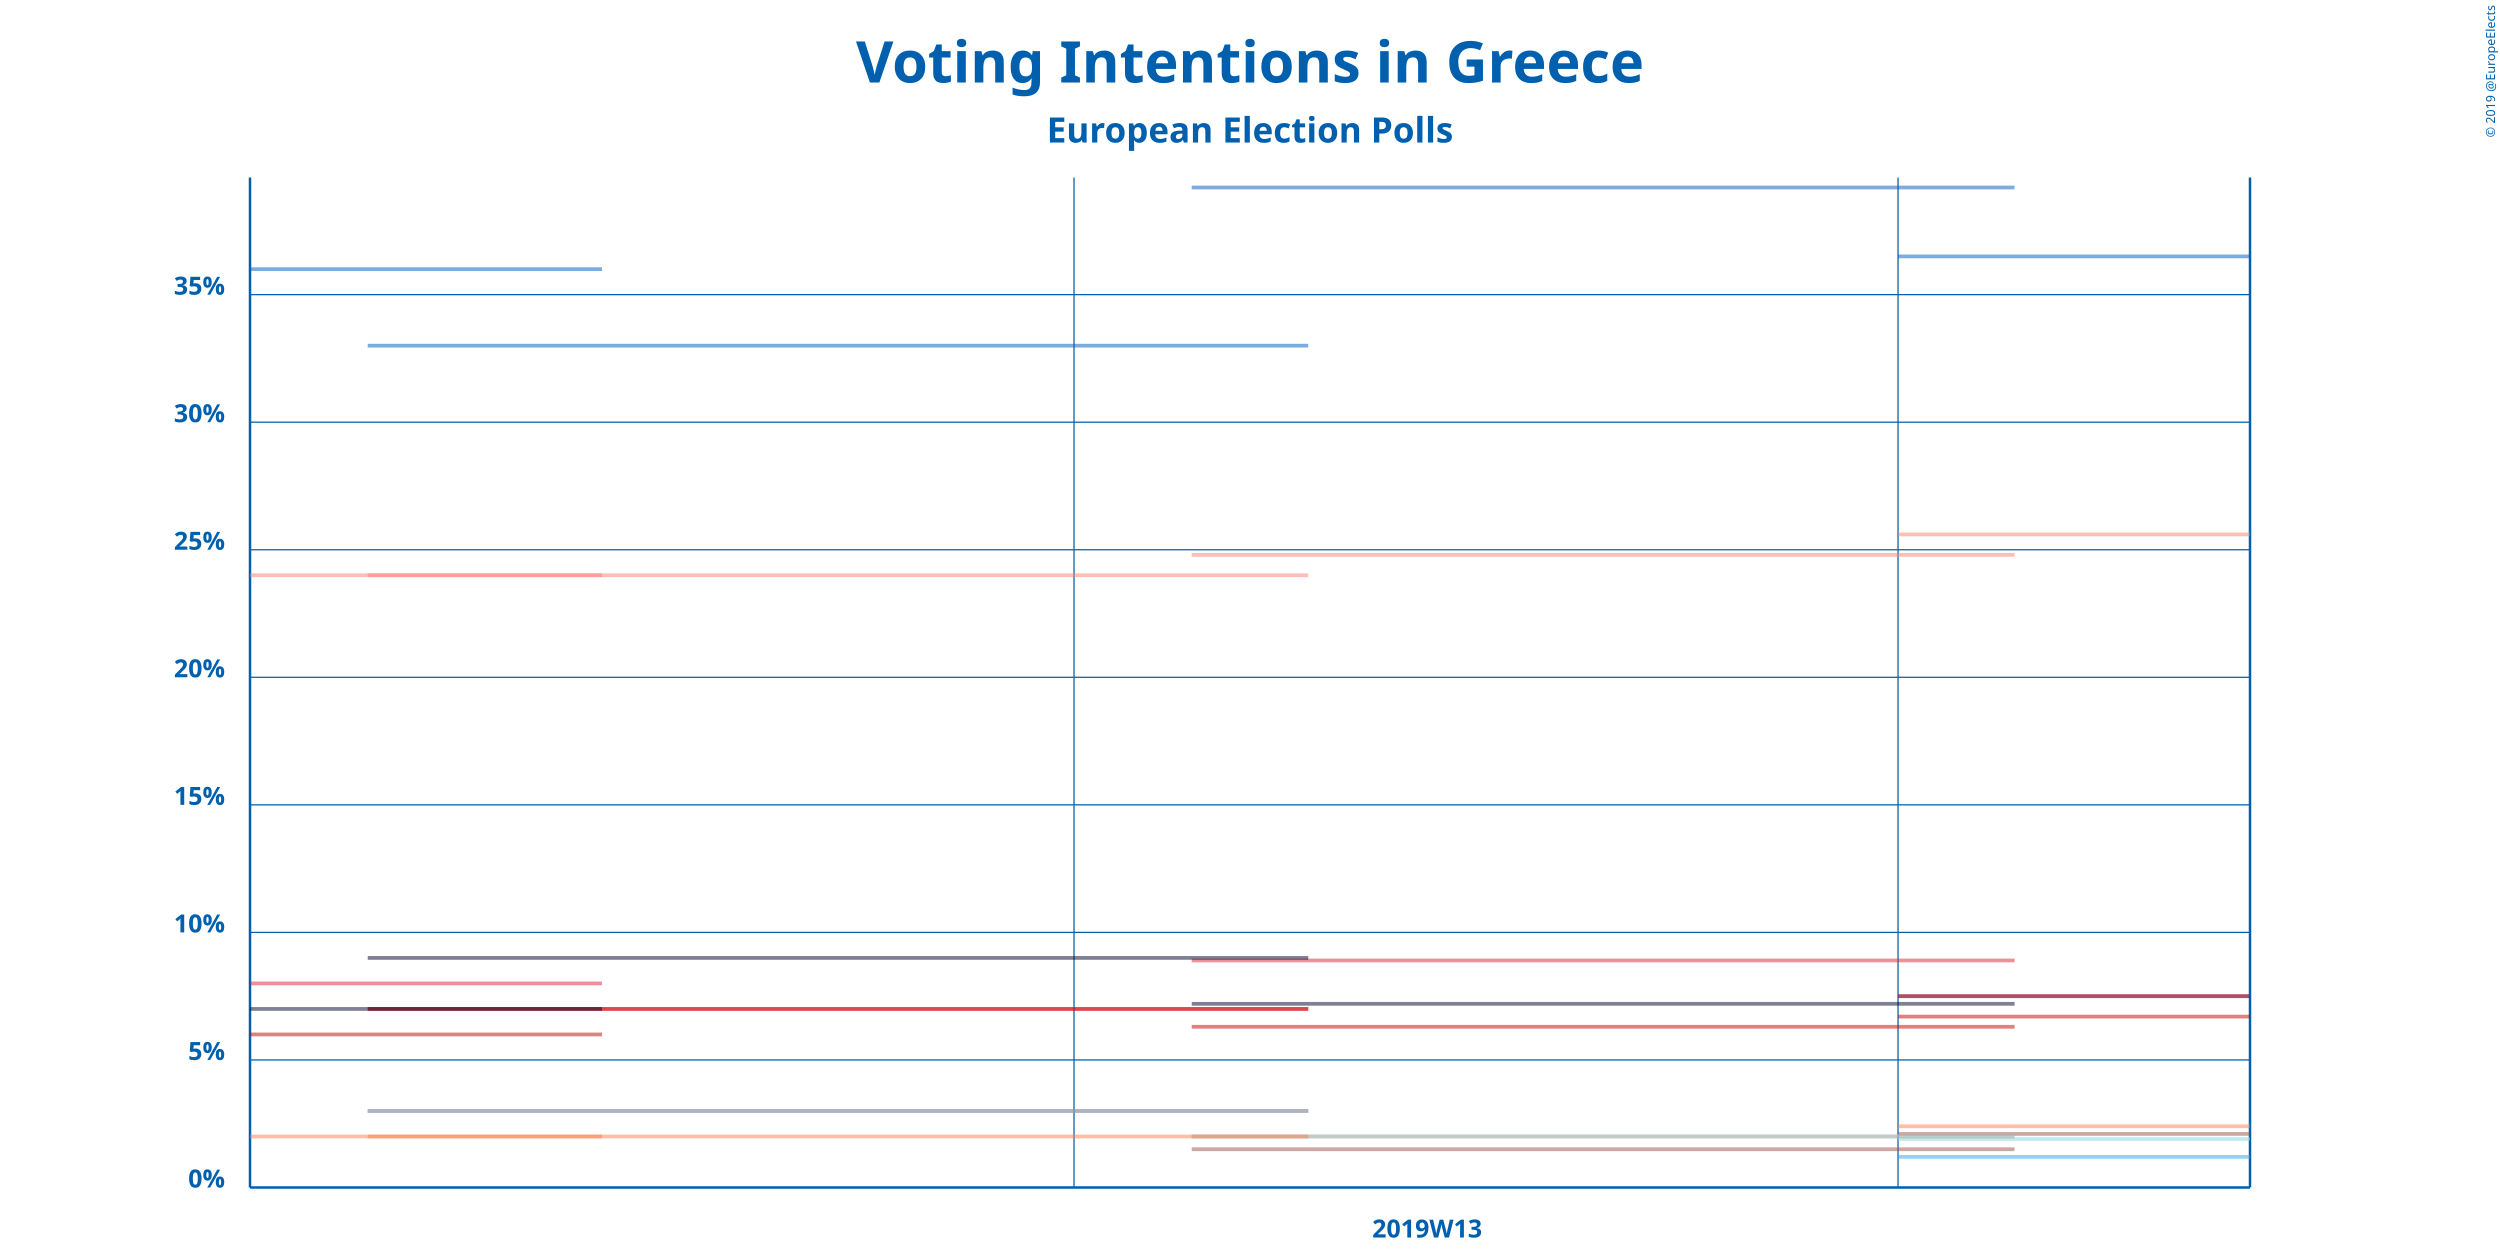
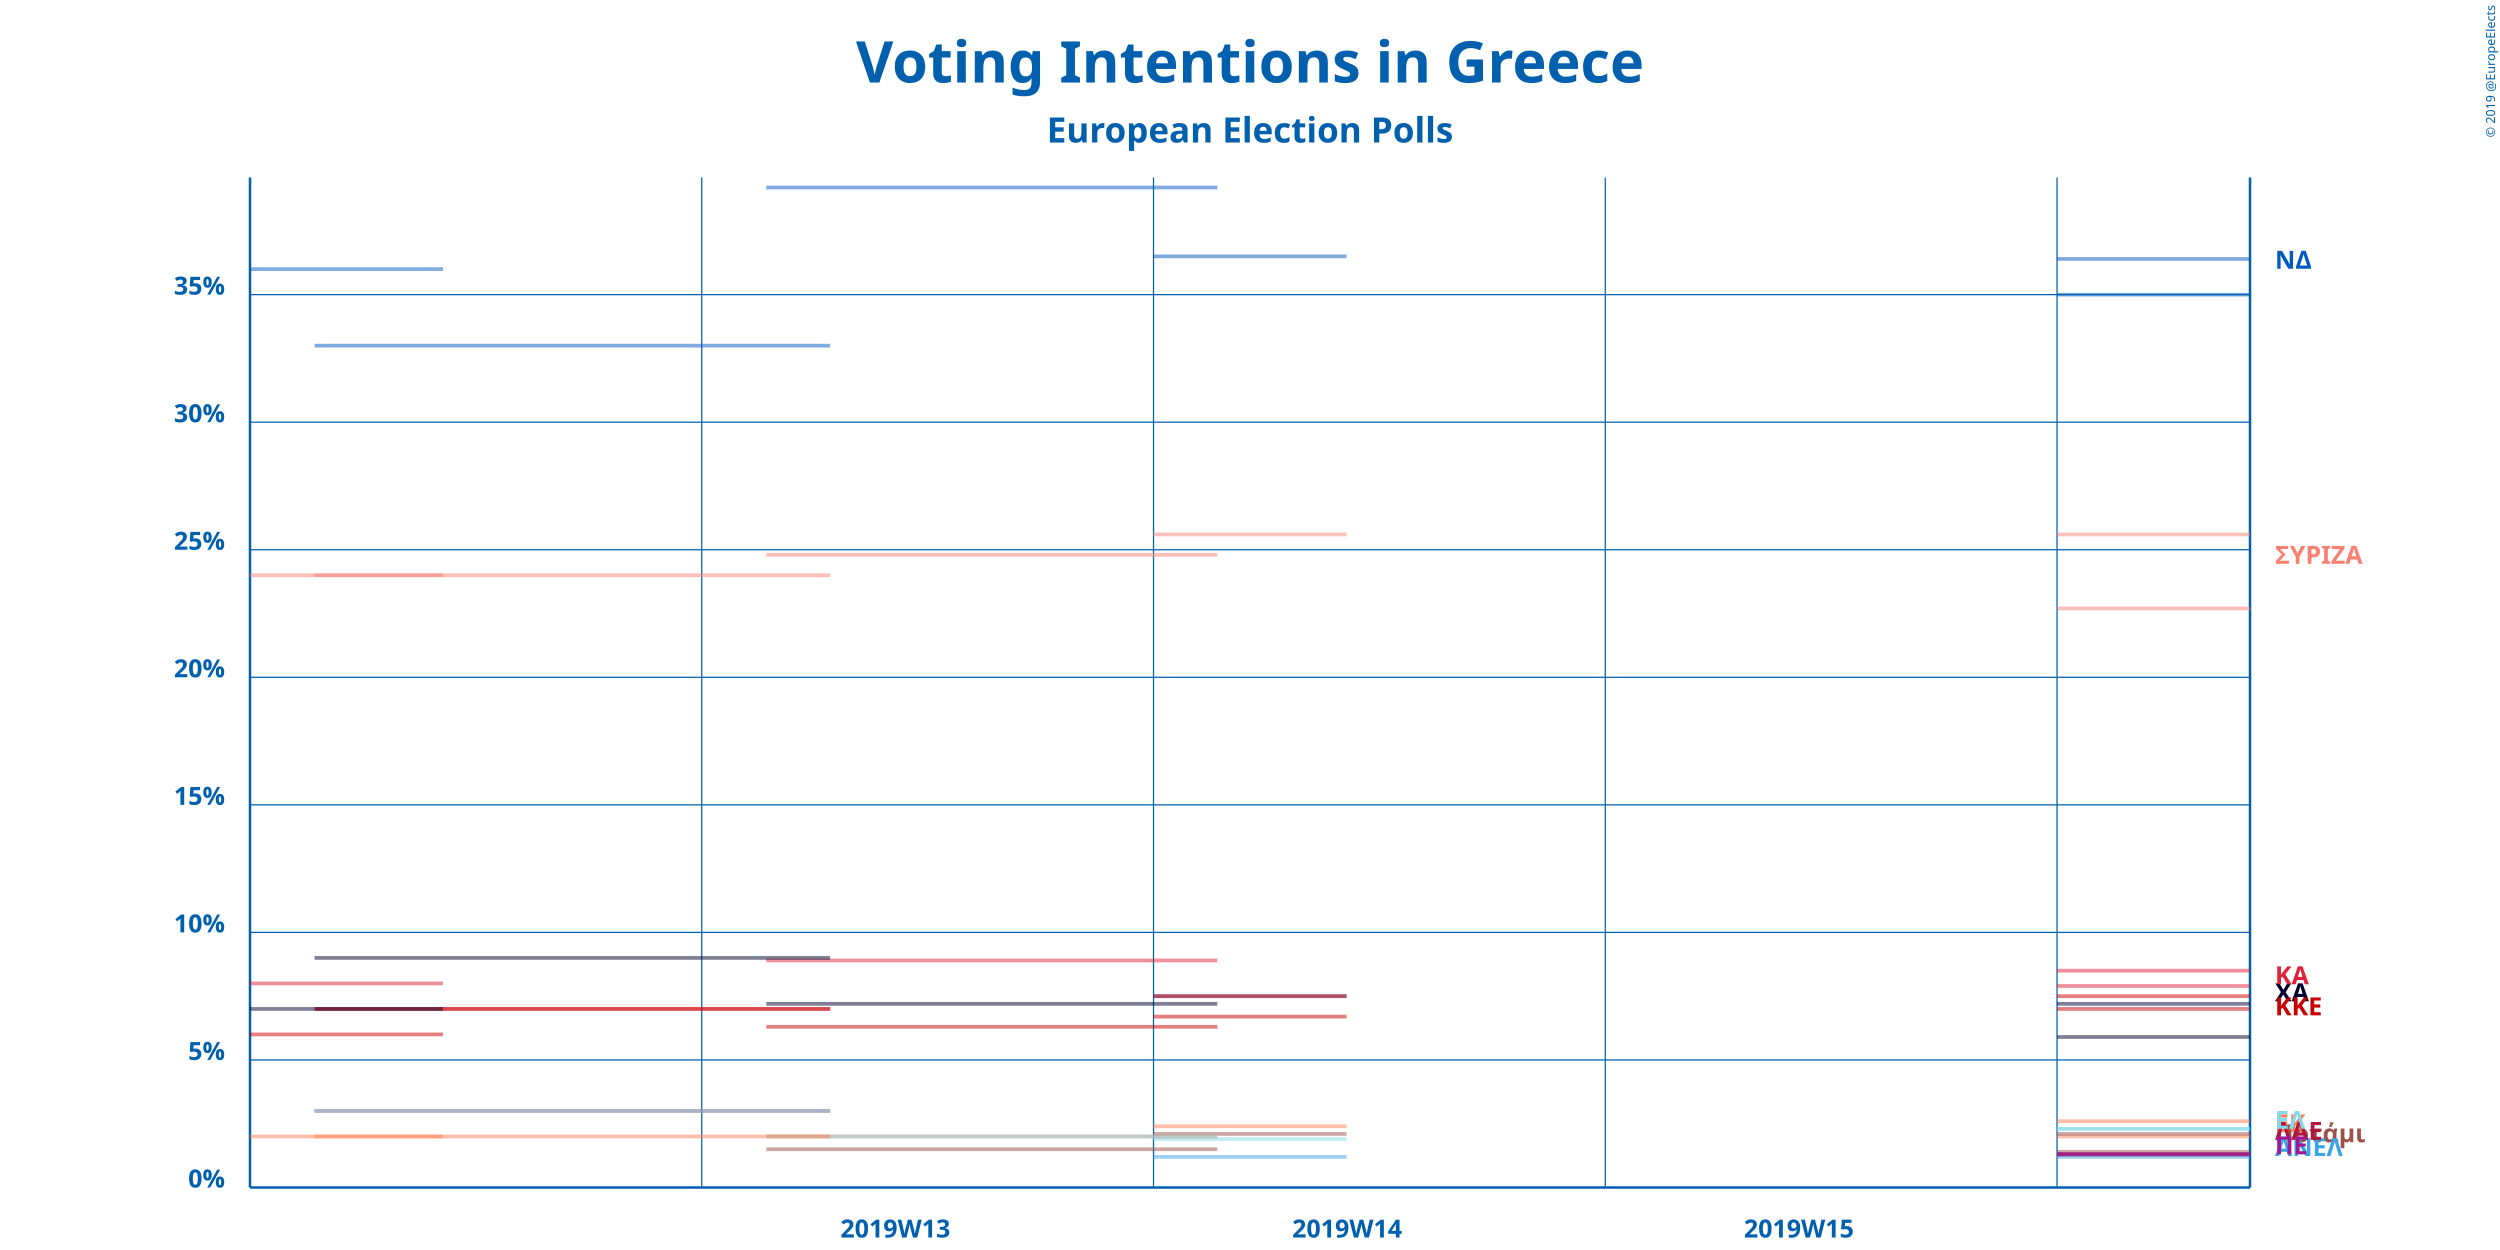
<svg HEIGHT="1000" WIDTH="2000">
  <rect fill="#FFFFFF" height="1000" stroke="none" width="2000" x="0" y="0" />
  <text fill="#0060AE" font-family="'Advent Pro'" font-size="46px" font-style="normal" font-weight="bold" text-align="center" text-anchor="middle" x="1000" y="66">Voting Intentions in Greece</text>
  <text fill="#0060AE" font-family="'Advent Pro'" font-size="28px" font-style="normal" font-weight="bold" text-align="center" text-anchor="middle" x="1000" y="114">European Election Polls</text>
  <text fill="#0060AE" font-family="'Advent Pro'" font-size="10px" font-style="normal" font-weight="normal" text-align="center" text-anchor="end" transform="rotate(270)" x="-4" y="1996">© 2019 @EuropeElects</text>
  <g>
    <g>
      <line stroke="#0060AE" stroke-width="2" x1="200.0" x2="1800.0" y1="950.0" y2="950.0" />
      <text fill="#0060AE" font-family="'Advent Pro'" font-size="20px" font-style="normal" font-weight="bold" text-align="center" text-anchor="end" x="180.0" y="950.0">0%</text>
      <line stroke="#0060AE" stroke-width="2" x1="200.0" x2="200.0" y1="950.0" y2="142.0" />
      <line stroke="#0060AE" stroke-width="2" x1="1800.0" x2="1800.0" y1="950.0" y2="142.0" />
-       <line stroke="#0060AE" stroke-width="1" x1="859.211" x2="859.211" y1="950.0" y2="142.0" />
-       <text fill="#0060AE" font-family="'Advent Pro'" font-size="20px" font-style="normal" font-weight="bold" text-align="center" text-anchor="middle" x="1141.73" y="990.0">2019W13</text>
-       <line stroke="#0060AE" stroke-width="1" x1="1518.423" x2="1518.423" y1="950.0" y2="142.0" />
+       <line stroke="#0060AE" stroke-width="1" x1="561.407" x2="561.407" y1="950.0" y2="142.0" />
+       <text fill="#0060AE" font-family="'Advent Pro'" font-size="20px" font-style="normal" font-weight="bold" text-align="center" text-anchor="middle" x="716.296" y="990.0">2019W13</text>
+       <line stroke="#0060AE" stroke-width="1" x1="922.814" x2="922.814" y1="950.0" y2="142.0" />
+       <text fill="#0060AE" font-family="'Advent Pro'" font-size="20px" font-style="normal" font-weight="bold" text-align="center" text-anchor="middle" x="1077.702" y="990.0">2019W14</text>
+       <line stroke="#0060AE" stroke-width="1" x1="1284.221" x2="1284.221" y1="950.0" y2="142.0" />
+       <text fill="#0060AE" font-family="'Advent Pro'" font-size="20px" font-style="normal" font-weight="bold" text-align="center" text-anchor="middle" x="1439.109" y="990.0">2019W15</text>
+       <line stroke="#0060AE" stroke-width="1" x1="1645.628" x2="1645.628" y1="950.0" y2="142.0" />
      <line stroke="#0060AE" stroke-width="1" x1="200.0" x2="1800.0" y1="847.959" y2="847.959" />
      <text fill="#0060AE" font-family="'Advent Pro'" font-size="20px" font-style="normal" font-weight="bold" text-align="center" text-anchor="end" x="180.0" y="847.959">5%</text>
      <line stroke="#0060AE" stroke-width="1" x1="200.0" x2="1800.0" y1="745.918" y2="745.918" />
      <text fill="#0060AE" font-family="'Advent Pro'" font-size="20px" font-style="normal" font-weight="bold" text-align="center" text-anchor="end" x="180.0" y="745.918">10%</text>
      <line stroke="#0060AE" stroke-width="1" x1="200.0" x2="1800.0" y1="643.878" y2="643.878" />
      <text fill="#0060AE" font-family="'Advent Pro'" font-size="20px" font-style="normal" font-weight="bold" text-align="center" text-anchor="end" x="180.0" y="643.878">15%</text>
      <line stroke="#0060AE" stroke-width="1" x1="200.0" x2="1800.0" y1="541.837" y2="541.837" />
      <text fill="#0060AE" font-family="'Advent Pro'" font-size="20px" font-style="normal" font-weight="bold" text-align="center" text-anchor="end" x="180.0" y="541.837">20%</text>
      <line stroke="#0060AE" stroke-width="1" x1="200.0" x2="1800.0" y1="439.796" y2="439.796" />
      <text fill="#0060AE" font-family="'Advent Pro'" font-size="20px" font-style="normal" font-weight="bold" text-align="center" text-anchor="end" x="180.0" y="439.796">25%</text>
      <line stroke="#0060AE" stroke-width="1" x1="200.0" x2="1800.0" y1="337.755" y2="337.755" />
      <text fill="#0060AE" font-family="'Advent Pro'" font-size="20px" font-style="normal" font-weight="bold" text-align="center" text-anchor="end" x="180.0" y="337.755">30%</text>
      <line stroke="#0060AE" stroke-width="1" x1="200.0" x2="1800.0" y1="235.714" y2="235.714" />
      <text fill="#0060AE" font-family="'Advent Pro'" font-size="20px" font-style="normal" font-weight="bold" text-align="center" text-anchor="end" x="180.0" y="235.714">35%</text>
    </g>
    <g>
-       <line stroke="#FA8072" stroke-opacity="0.5" stroke-width="3" x1="1518.423" x2="1800.0" y1="427.551" y2="427.551" />
-       <line stroke="#005AC0" stroke-opacity="0.5" stroke-width="3" x1="1518.423" x2="1800.0" y1="205.102" y2="205.102" />
-       <line stroke="#00022D" stroke-opacity="0.5" stroke-width="3" x1="1518.423" x2="1800.0" y1="796.939" y2="796.939" />
-       <line stroke="#DD2239" stroke-opacity="0.5" stroke-width="3" x1="1518.423" x2="1800.0" y1="796.939" y2="796.939" />
-       <line stroke="#C80000" stroke-opacity="0.5" stroke-width="3" x1="1518.423" x2="1800.0" y1="813.265" y2="813.265" />
-       <line stroke="#9C514A" stroke-opacity="0.5" stroke-width="3" x1="1518.423" x2="1800.0" y1="907.143" y2="907.143" />
-       <line stroke="#38A3E7" stroke-opacity="0.5" stroke-width="3" x1="1518.423" x2="1800.0" y1="925.51" y2="925.51" />
-       <line stroke="#FF7F50" stroke-opacity="0.5" stroke-width="3" x1="1518.423" x2="1800.0" y1="901.02" y2="901.02" />
-       <line stroke="#80DAEB" stroke-opacity="0.5" stroke-width="3" x1="1518.423" x2="1800.0" y1="911.224" y2="911.224" />
-       <line stroke="#FA8072" stroke-opacity="0.5" stroke-width="3" x1="953.384" x2="1611.654" y1="443.878" y2="443.878" />
-       <line stroke="#005AC0" stroke-opacity="0.5" stroke-width="3" x1="953.384" x2="1611.654" y1="150.0" y2="150.0" />
-       <line stroke="#00022D" stroke-opacity="0.5" stroke-width="3" x1="953.384" x2="1611.654" y1="803.061" y2="803.061" />
-       <line stroke="#DD2239" stroke-opacity="0.5" stroke-width="3" x1="953.384" x2="1611.654" y1="768.367" y2="768.367" />
-       <line stroke="#C80000" stroke-opacity="0.5" stroke-width="3" x1="953.384" x2="1611.654" y1="821.429" y2="821.429" />
-       <line stroke="#9C514A" stroke-opacity="0.5" stroke-width="3" x1="953.384" x2="1611.654" y1="919.388" y2="919.388" />
-       <line stroke="#FF7F50" stroke-opacity="0.5" stroke-width="3" x1="953.384" x2="1611.654" y1="909.184" y2="909.184" />
-       <line stroke="#80DAEB" stroke-opacity="0.5" stroke-width="3" x1="953.384" x2="1611.654" y1="909.184" y2="909.184" />
-       <line stroke="#FA8072" stroke-opacity="0.5" stroke-width="3" x1="294.173" x2="1046.616" y1="460.204" y2="460.204" />
-       <line stroke="#005AC0" stroke-opacity="0.5" stroke-width="3" x1="294.173" x2="1046.616" y1="276.531" y2="276.531" />
-       <line stroke="#00022D" stroke-opacity="0.5" stroke-width="3" x1="294.173" x2="1046.616" y1="766.327" y2="766.327" />
-       <line stroke="#DD2239" stroke-opacity="0.5" stroke-width="3" x1="294.173" x2="1046.616" y1="807.143" y2="807.143" />
-       <line stroke="#C80000" stroke-opacity="0.5" stroke-width="3" x1="294.173" x2="1046.616" y1="807.143" y2="807.143" />
-       <line stroke="#FF7F50" stroke-opacity="0.5" stroke-width="3" x1="294.173" x2="1046.616" y1="909.184" y2="909.184" />
-       <line stroke="#B01740" stroke-opacity="0.5" stroke-width="3" x1="294.173" x2="1046.616" y1="888.776" y2="888.776" />
-       <line stroke="#80DAEB" stroke-opacity="0.5" stroke-width="3" x1="294.173" x2="1046.616" y1="888.776" y2="888.776" />
-       <line stroke="#FA8072" stroke-opacity="0.5" stroke-width="3" x1="200.0" x2="481.577" y1="460.204" y2="460.204" />
-       <line stroke="#005AC0" stroke-opacity="0.5" stroke-width="3" x1="200.0" x2="481.577" y1="215.306" y2="215.306" />
-       <line stroke="#00022D" stroke-opacity="0.5" stroke-width="3" x1="200.0" x2="481.577" y1="807.143" y2="807.143" />
-       <line stroke="#DD2239" stroke-opacity="0.5" stroke-width="3" x1="200.0" x2="481.577" y1="786.735" y2="786.735" />
-       <line stroke="#C80000" stroke-opacity="0.5" stroke-width="3" x1="200.0" x2="481.577" y1="827.551" y2="827.551" />
-       <line stroke="#FF7F50" stroke-opacity="0.5" stroke-width="3" x1="200.0" x2="481.577" y1="909.184" y2="909.184" />
+       <line stroke="#FA8072" stroke-opacity="0.5" stroke-width="3" x1="1645.628" x2="1800.0" y1="486.735" y2="486.735" />
+       <line stroke="#005AC0" stroke-opacity="0.5" stroke-width="3" x1="1645.628" x2="1800.0" y1="207.143" y2="207.143" />
+       <line stroke="#00022D" stroke-opacity="0.5" stroke-width="3" x1="1645.628" x2="1800.0" y1="803.061" y2="803.061" />
+       <line stroke="#DD2239" stroke-opacity="0.5" stroke-width="3" x1="1645.628" x2="1800.0" y1="788.776" y2="788.776" />
+       <line stroke="#C80000" stroke-opacity="0.5" stroke-width="3" x1="1645.628" x2="1800.0" y1="807.143" y2="807.143" />
+       <line stroke="#9C514A" stroke-opacity="0.5" stroke-width="3" x1="1645.628" x2="1800.0" y1="921.429" y2="921.429" />
+       <line stroke="#38A3E7" stroke-opacity="0.5" stroke-width="3" x1="1645.628" x2="1800.0" y1="923.469" y2="923.469" />
+       <line stroke="#FF7F50" stroke-opacity="0.5" stroke-width="3" x1="1645.628" x2="1800.0" y1="909.184" y2="909.184" />
+       <line stroke="#B01740" stroke-opacity="0.5" stroke-width="3" x1="1645.628" x2="1800.0" y1="923.469" y2="923.469" />
+       <line stroke="#9F1897" stroke-opacity="0.5" stroke-width="3" x1="1645.628" x2="1800.0" y1="923.469" y2="923.469" />
+       <line stroke="#80DAEB" stroke-opacity="0.5" stroke-width="3" x1="1645.628" x2="1800.0" y1="903.061" y2="903.061" />
+       <line stroke="#FA8072" stroke-opacity="0.5" stroke-width="3" x1="1645.628" x2="1800.0" y1="427.551" y2="427.551" />
+       <line stroke="#005AC0" stroke-opacity="0.5" stroke-width="3" x1="1645.628" x2="1800.0" y1="235.714" y2="235.714" />
+       <line stroke="#00022D" stroke-opacity="0.5" stroke-width="3" x1="1645.628" x2="1800.0" y1="829.592" y2="829.592" />
+       <line stroke="#DD2239" stroke-opacity="0.5" stroke-width="3" x1="1645.628" x2="1800.0" y1="776.531" y2="776.531" />
+       <line stroke="#C80000" stroke-opacity="0.5" stroke-width="3" x1="1645.628" x2="1800.0" y1="796.939" y2="796.939" />
+       <line stroke="#9C514A" stroke-opacity="0.5" stroke-width="3" x1="1645.628" x2="1800.0" y1="907.143" y2="907.143" />
+       <line stroke="#38A3E7" stroke-opacity="0.5" stroke-width="3" x1="1645.628" x2="1800.0" y1="925.51" y2="925.51" />
+       <line stroke="#FF7F50" stroke-opacity="0.5" stroke-width="3" x1="1645.628" x2="1800.0" y1="896.939" y2="896.939" />
+       <line stroke="#B01740" stroke-opacity="0.5" stroke-width="3" x1="1645.628" x2="1800.0" y1="923.469" y2="923.469" />
+       <line stroke="#9F1897" stroke-opacity="0.5" stroke-width="3" x1="1645.628" x2="1800.0" y1="923.469" y2="923.469" />
+       <line stroke="#80DAEB" stroke-opacity="0.5" stroke-width="3" x1="1645.628" x2="1800.0" y1="903.061" y2="903.061" />
+       <line stroke="#FA8072" stroke-opacity="0.5" stroke-width="3" x1="922.814" x2="1077.186" y1="427.551" y2="427.551" />
+       <line stroke="#005AC0" stroke-opacity="0.5" stroke-width="3" x1="922.814" x2="1077.186" y1="205.102" y2="205.102" />
+       <line stroke="#00022D" stroke-opacity="0.5" stroke-width="3" x1="922.814" x2="1077.186" y1="796.939" y2="796.939" />
+       <line stroke="#DD2239" stroke-opacity="0.5" stroke-width="3" x1="922.814" x2="1077.186" y1="796.939" y2="796.939" />
+       <line stroke="#C80000" stroke-opacity="0.5" stroke-width="3" x1="922.814" x2="1077.186" y1="813.265" y2="813.265" />
+       <line stroke="#9C514A" stroke-opacity="0.5" stroke-width="3" x1="922.814" x2="1077.186" y1="907.143" y2="907.143" />
+       <line stroke="#38A3E7" stroke-opacity="0.5" stroke-width="3" x1="922.814" x2="1077.186" y1="925.51" y2="925.51" />
+       <line stroke="#FF7F50" stroke-opacity="0.5" stroke-width="3" x1="922.814" x2="1077.186" y1="901.02" y2="901.02" />
+       <line stroke="#80DAEB" stroke-opacity="0.5" stroke-width="3" x1="922.814" x2="1077.186" y1="911.224" y2="911.224" />
+       <line stroke="#FA8072" stroke-opacity="0.5" stroke-width="3" x1="613.036" x2="973.927" y1="443.878" y2="443.878" />
+       <line stroke="#005AC0" stroke-opacity="0.5" stroke-width="3" x1="613.036" x2="973.927" y1="150.0" y2="150.0" />
+       <line stroke="#00022D" stroke-opacity="0.5" stroke-width="3" x1="613.036" x2="973.927" y1="803.061" y2="803.061" />
+       <line stroke="#DD2239" stroke-opacity="0.5" stroke-width="3" x1="613.036" x2="973.927" y1="768.367" y2="768.367" />
+       <line stroke="#C80000" stroke-opacity="0.5" stroke-width="3" x1="613.036" x2="973.927" y1="821.429" y2="821.429" />
+       <line stroke="#9C514A" stroke-opacity="0.5" stroke-width="3" x1="613.036" x2="973.927" y1="919.388" y2="919.388" />
+       <line stroke="#FF7F50" stroke-opacity="0.5" stroke-width="3" x1="613.036" x2="973.927" y1="909.184" y2="909.184" />
+       <line stroke="#80DAEB" stroke-opacity="0.5" stroke-width="3" x1="613.036" x2="973.927" y1="909.184" y2="909.184" />
+       <line stroke="#FA8072" stroke-opacity="0.5" stroke-width="3" x1="251.63" x2="664.15" y1="460.204" y2="460.204" />
+       <line stroke="#005AC0" stroke-opacity="0.5" stroke-width="3" x1="251.63" x2="664.15" y1="276.531" y2="276.531" />
+       <line stroke="#00022D" stroke-opacity="0.5" stroke-width="3" x1="251.63" x2="664.15" y1="766.327" y2="766.327" />
+       <line stroke="#DD2239" stroke-opacity="0.5" stroke-width="3" x1="251.63" x2="664.15" y1="807.143" y2="807.143" />
+       <line stroke="#C80000" stroke-opacity="0.5" stroke-width="3" x1="251.63" x2="664.15" y1="807.143" y2="807.143" />
+       <line stroke="#FF7F50" stroke-opacity="0.5" stroke-width="3" x1="251.63" x2="664.15" y1="909.184" y2="909.184" />
+       <line stroke="#B01740" stroke-opacity="0.5" stroke-width="3" x1="251.63" x2="664.15" y1="888.776" y2="888.776" />
+       <line stroke="#80DAEB" stroke-opacity="0.5" stroke-width="3" x1="251.63" x2="664.15" y1="888.776" y2="888.776" />
+       <line stroke="#FA8072" stroke-opacity="0.5" stroke-width="3" x1="200.0" x2="354.372" y1="460.204" y2="460.204" />
+       <line stroke="#005AC0" stroke-opacity="0.5" stroke-width="3" x1="200.0" x2="354.372" y1="215.306" y2="215.306" />
+       <line stroke="#00022D" stroke-opacity="0.5" stroke-width="3" x1="200.0" x2="354.372" y1="807.143" y2="807.143" />
+       <line stroke="#DD2239" stroke-opacity="0.5" stroke-width="3" x1="200.0" x2="354.372" y1="786.735" y2="786.735" />
+       <line stroke="#C80000" stroke-opacity="0.5" stroke-width="3" x1="200.0" x2="354.372" y1="827.551" y2="827.551" />
+       <line stroke="#FF7F50" stroke-opacity="0.5" stroke-width="3" x1="200.0" x2="354.372" y1="909.184" y2="909.184" />
    </g>
-     <g />
+     <g>
+       <polyline fill="none" points="974.443,451.02" stroke="#FA8072" stroke-width="3" />
+       <text fill="#FA8072" font-family="'Advent Pro'" font-size="20px" font-style="normal" font-weight="bold" text-align="center" text-anchor="start" x="1820.0" y="451.02">ΣΥΡΙΖΑ</text>
+       <polyline fill="none" points="974.443,214.966" stroke="#005AC0" stroke-width="3" />
+       <text fill="#005AC0" font-family="'Advent Pro'" font-size="20px" font-style="normal" font-weight="bold" text-align="center" text-anchor="start" x="1820.0" y="214.966">ΝΔ</text>
+       <polyline fill="none" points="974.443,801.02" stroke="#00022D" stroke-width="3" />
+       <text fill="#00022D" font-family="'Advent Pro'" font-size="20px" font-style="normal" font-weight="bold" text-align="center" text-anchor="start" x="1820.0" y="801.02">ΧΑ</text>
+       <polyline fill="none" points="974.443,787.415" stroke="#DD2239" stroke-width="3" />
+       <text fill="#DD2239" font-family="'Advent Pro'" font-size="20px" font-style="normal" font-weight="bold" text-align="center" text-anchor="start" x="1820.0" y="787.415">ΚΑ</text>
+       <polyline fill="none" points="974.443,812.245" stroke="#C80000" stroke-width="3" />
+       <text fill="#C80000" font-family="'Advent Pro'" font-size="20px" font-style="normal" font-weight="bold" text-align="center" text-anchor="start" x="1820.0" y="812.245">ΚΚΕ</text>
+       <polyline fill="none" points="974.443,913.776" stroke="#9C514A" stroke-width="3" />
+       <text fill="#9C514A" font-family="'Advent Pro'" font-size="20px" font-style="normal" font-weight="bold" text-align="center" text-anchor="start" x="1820.0" y="913.776">Ποτάμι</text>
+       <polyline fill="none" points="974.443,924.83" stroke="#38A3E7" stroke-width="3" />
+       <text fill="#38A3E7" font-family="'Advent Pro'" font-size="20px" font-style="normal" font-weight="bold" text-align="center" text-anchor="start" x="1820.0" y="924.83">ΑΝΕΛ</text>
+       <polyline fill="none" points="974.443,905.782" stroke="#FF7F50" stroke-width="3" />
+       <text fill="#FF7F50" font-family="'Advent Pro'" font-size="20px" font-style="normal" font-weight="bold" text-align="center" text-anchor="start" x="1820.0" y="905.782">ΕΚ</text>
+       <polyline fill="none" points="974.443,911.905" stroke="#B01740" stroke-width="3" />
+       <text fill="#B01740" font-family="'Advent Pro'" font-size="20px" font-style="normal" font-weight="bold" text-align="center" text-anchor="start" x="1820.0" y="911.905">ΛΑΕ</text>
+       <polyline fill="none" points="974.443,923.469" stroke="#9F1897" stroke-width="3" />
+       <text fill="#9F1897" font-family="'Advent Pro'" font-size="20px" font-style="normal" font-weight="bold" text-align="center" text-anchor="start" x="1820.0" y="923.469">ΠΕ</text>
+       <polyline fill="none" points="974.443,903.061" stroke="#80DAEB" stroke-width="3" />
+       <text fill="#80DAEB" font-family="'Advent Pro'" font-size="20px" font-style="normal" font-weight="bold" text-align="center" text-anchor="start" x="1820.0" y="903.061">ΕΛ</text>
+     </g>
  </g>
</svg>
